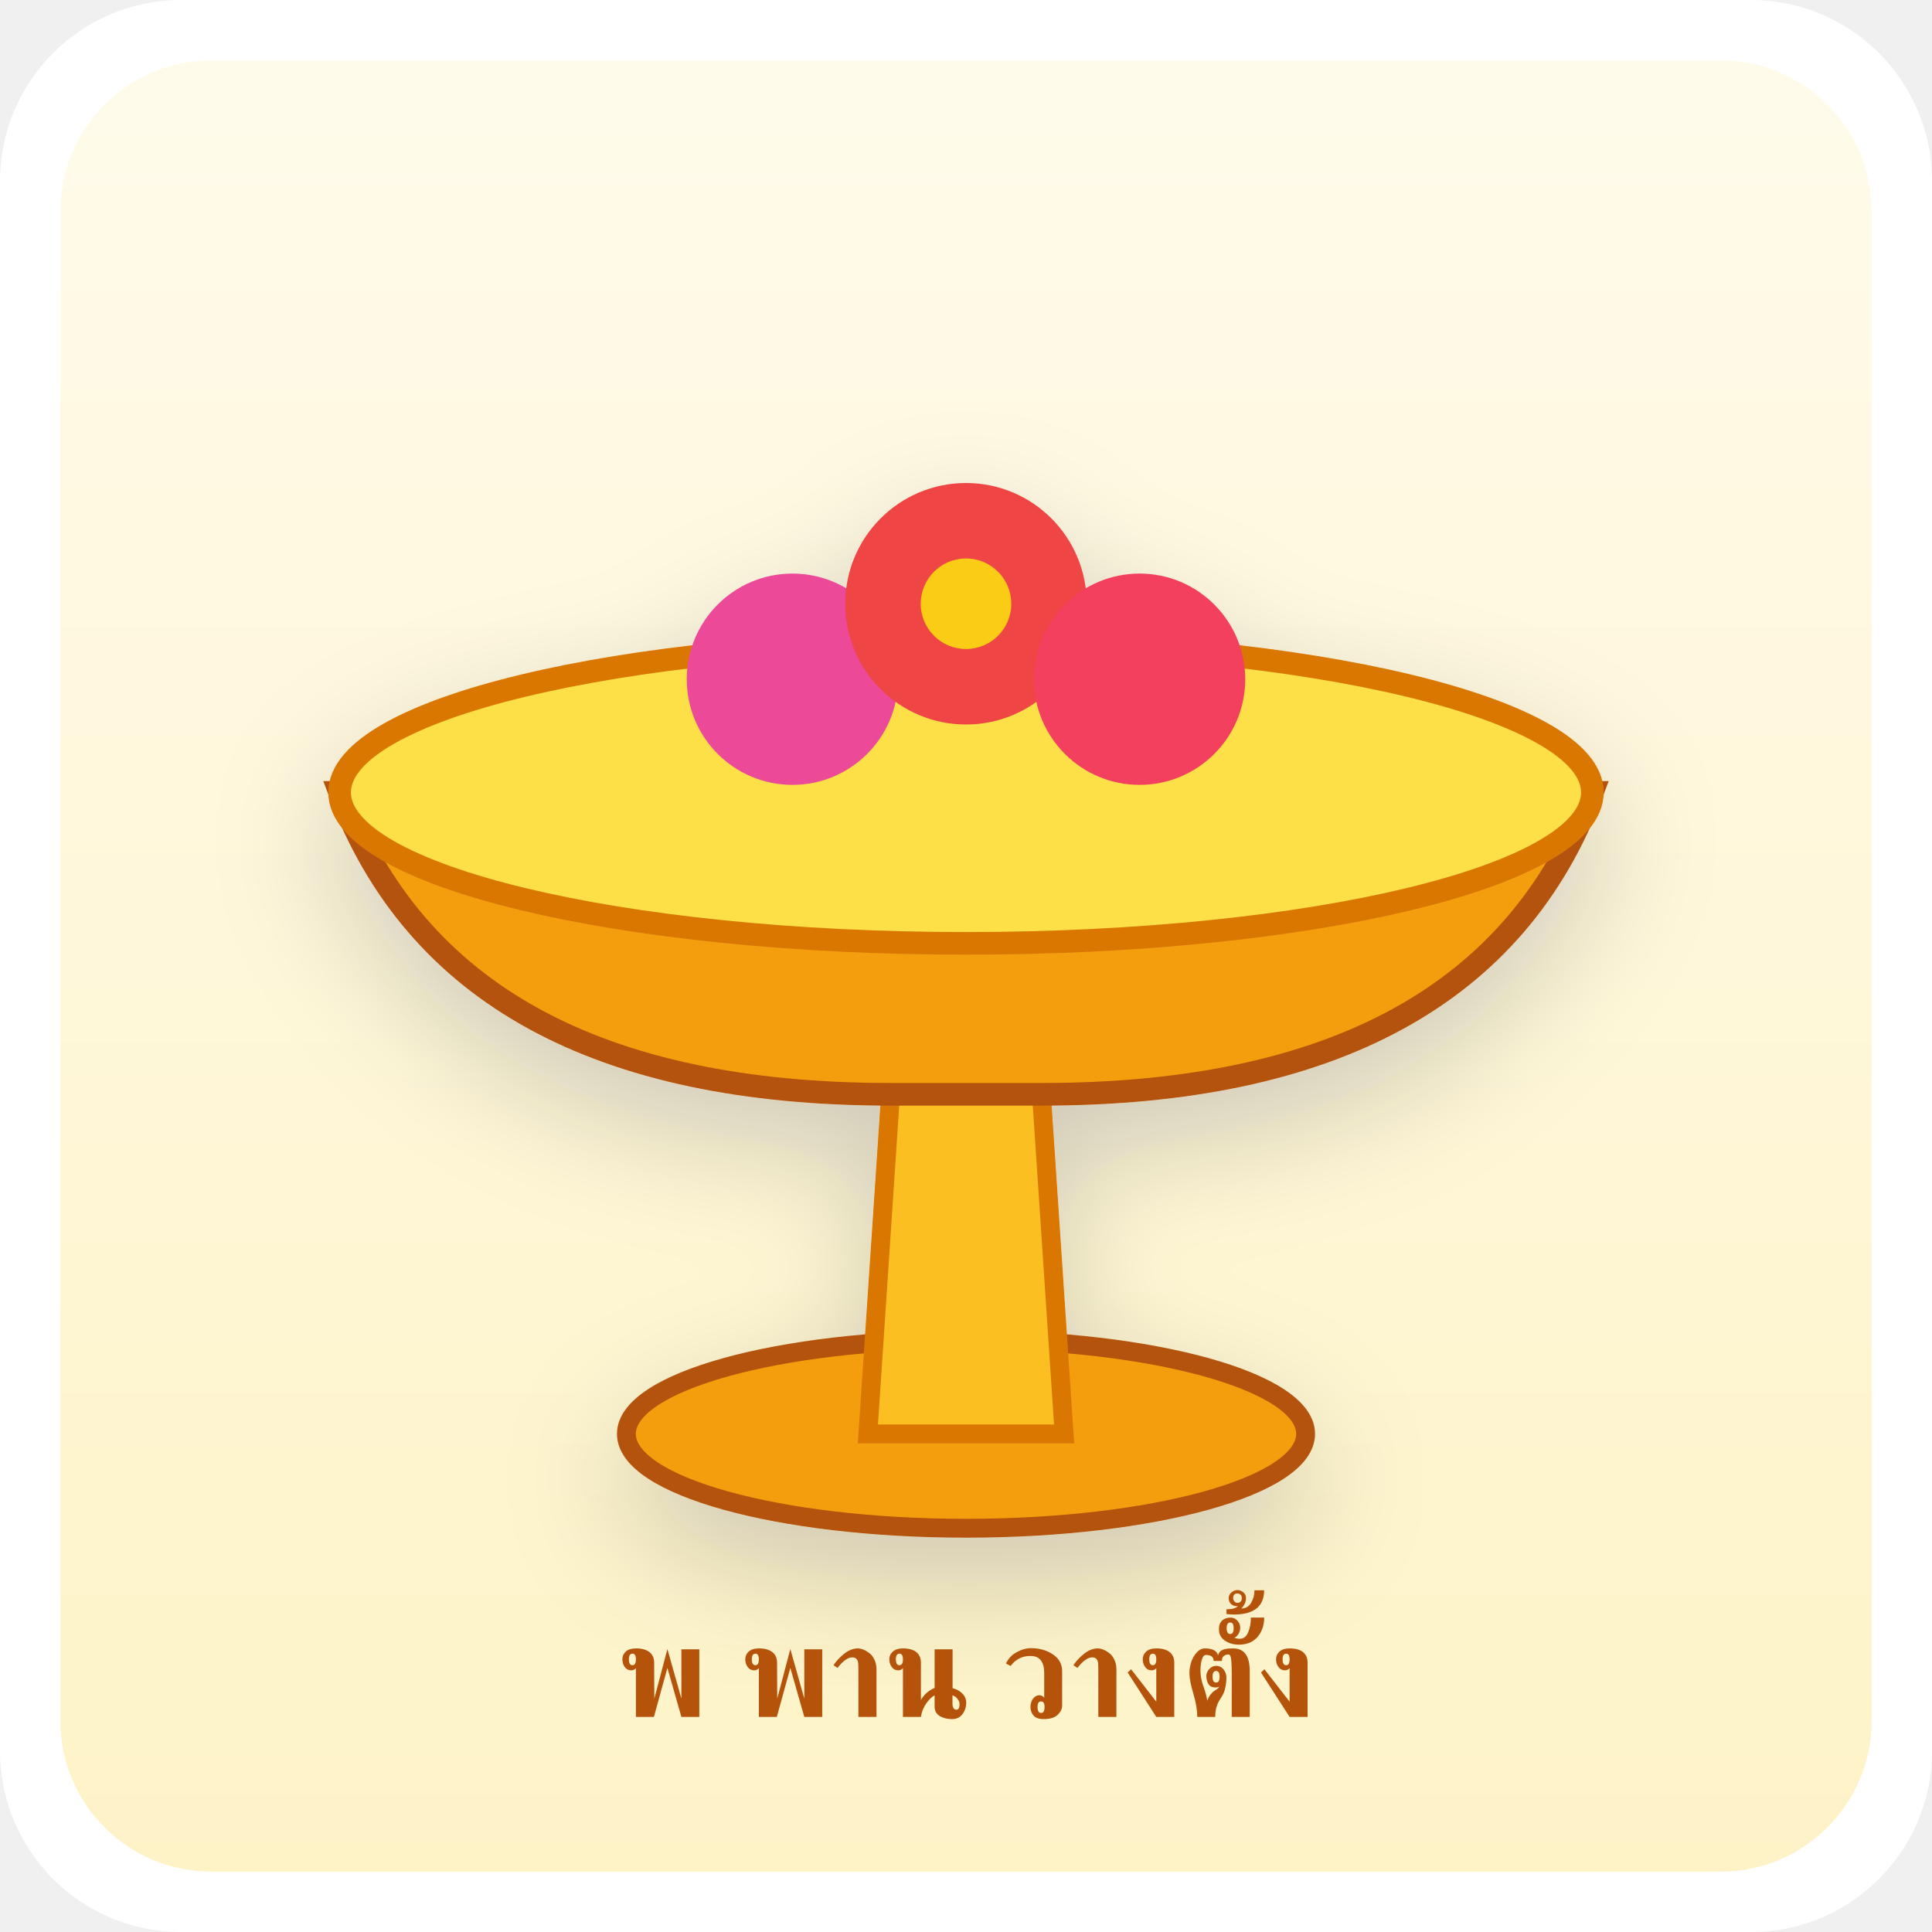
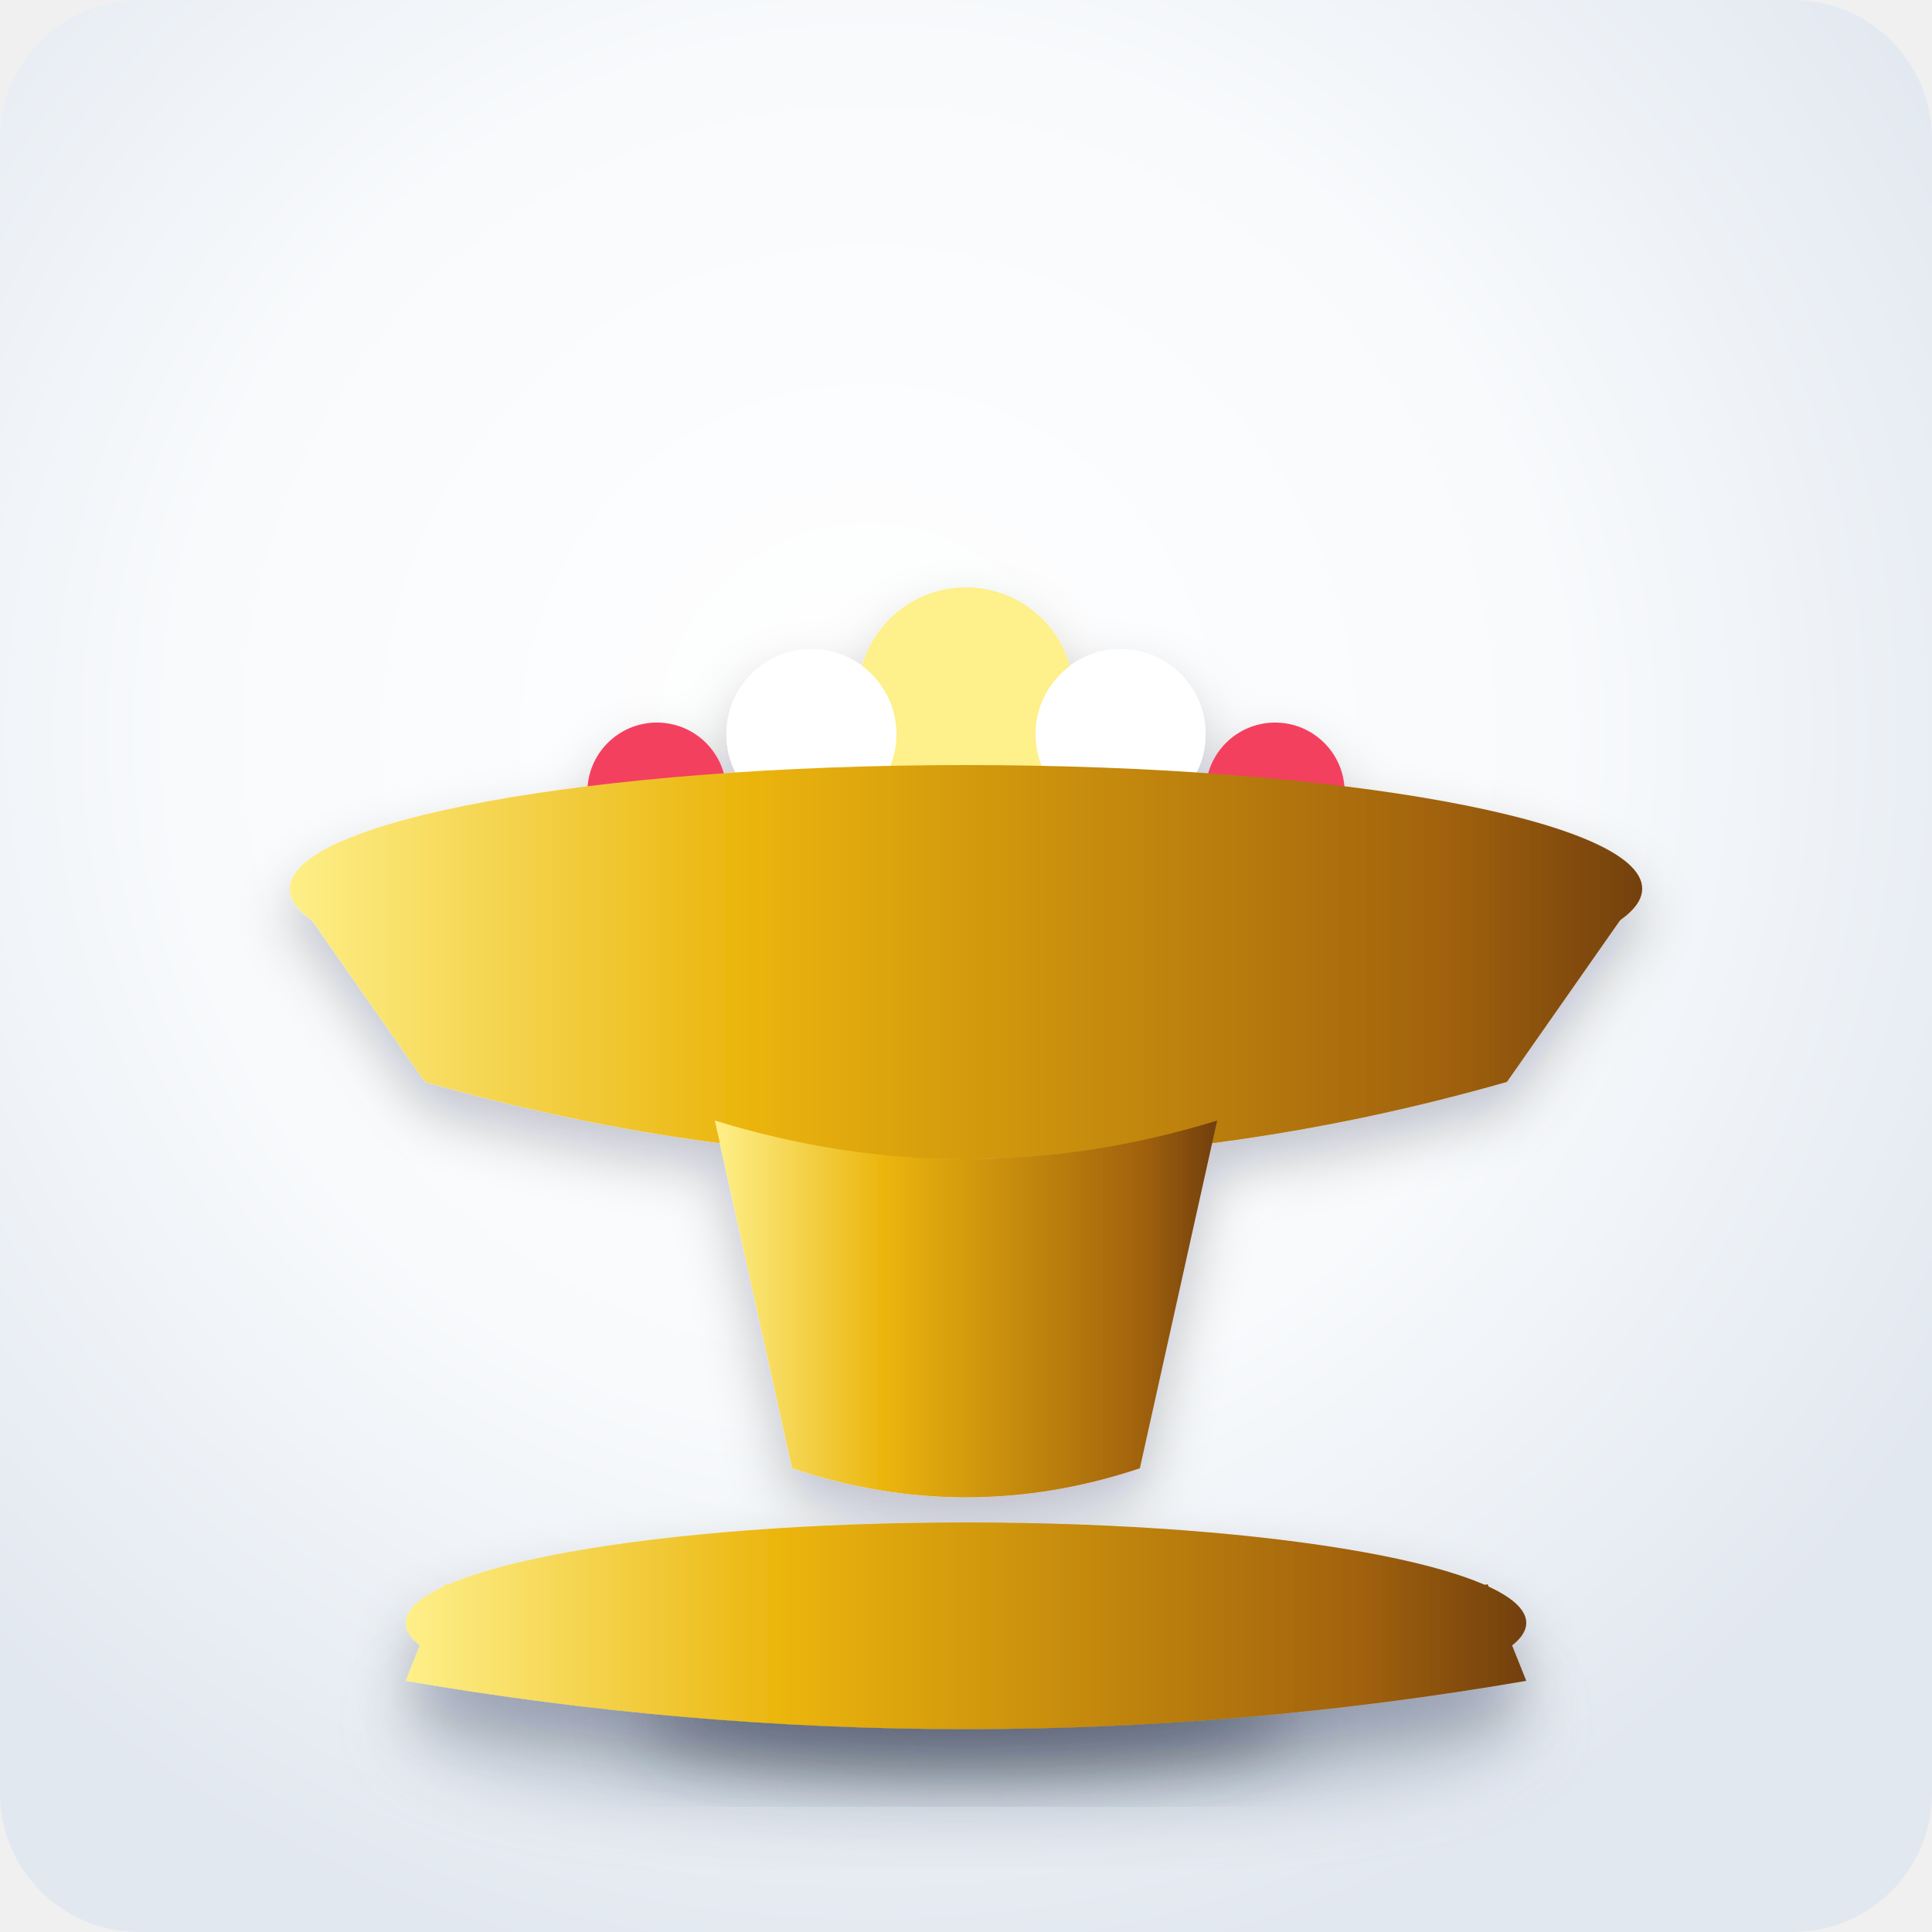
- <svg xmlns="http://www.w3.org/2000/svg" viewBox="0 0 512 512" width="100%" height="100%">
+ <svg xmlns="http://www.w3.org/2000/svg" viewBox="0 0 500 500" width="100%" height="100%">
  <defs>
-     <filter id="dropShadow" x="-15%" y="-15%" width="130%" height="130%">
-       <feDropShadow dx="0" dy="12" stdDeviation="16" flood-color="#0f172a" flood-opacity="0.18" />
+     <radialGradient id="bgGlow" cx="45%" cy="38%" r="65%">
+       <stop offset="0%" stop-color="#ffffff" />
+       <stop offset="55%" stop-color="#f8fafc" />
+       <stop offset="100%" stop-color="#e2e8f0" />
+     </radialGradient>
+     <filter id="groundShadow" x="-30%" y="-30%" width="160%" height="160%">
+       <feGaussianBlur stdDeviation="9" />
+     </filter>
+     <filter id="clayShadow" x="-25%" y="-25%" width="150%" height="150%">
+       <feDropShadow dx="0" dy="7" stdDeviation="7" flood-color="#0f172a" flood-opacity="0.22" />
    </filter>
    <filter id="softGlow" x="-20%" y="-20%" width="140%" height="140%">
-       <feGaussianBlur stdDeviation="8" result="blur" />
+       <feGaussianBlur stdDeviation="3" result="blur" />
      <feComposite in="SourceGraphic" in2="blur" operator="over" />
    </filter>
-     <linearGradient id="bgWarm" x1="0" y1="0" x2="0" y2="1">
-       <stop offset="0%" stop-color="#fffbeb" />
-       <stop offset="100%" stop-color="#fef3c7" />
-     </linearGradient>
-     <linearGradient id="bgSky" x1="0" y1="0" x2="0" y2="1">
-       <stop offset="0%" stop-color="#f0f9ff" />
-       <stop offset="100%" stop-color="#e0f2fe" />
-     </linearGradient>
-     <linearGradient id="bgRose" x1="0" y1="0" x2="0" y2="1">
-       <stop offset="0%" stop-color="#fff1f2" />
-       <stop offset="100%" stop-color="#ffe4e6" />
-     </linearGradient>
-     <linearGradient id="bgEmerald" x1="0" y1="0" x2="0" y2="1">
-       <stop offset="0%" stop-color="#ecfdf5" />
-       <stop offset="100%" stop-color="#d1fae5" />
-     </linearGradient>
-     <linearGradient id="bgPurple" x1="0" y1="0" x2="0" y2="1">
-       <stop offset="0%" stop-color="#faf5ff" />
-       <stop offset="100%" stop-color="#f3e8ff" />
+     <linearGradient id="goldPhan" x1="0%" y1="0%" x2="100%" y2="0%">
+       <stop offset="0%" stop-color="#fef08a" />
+       <stop offset="35%" stop-color="#eab308" />
+       <stop offset="85%" stop-color="#a16207" />
+       <stop offset="100%" stop-color="#713f12" />
    </linearGradient>
  </defs>
-   <rect width="512" height="512" rx="48" fill="#ffffff" />
-   <rect x="16" y="16" width="480" height="480" rx="40" fill="url(#bgWarm)" />
-   <g filter="url(#dropShadow)">
-     <ellipse cx="256" cy="380" rx="90" ry="25" fill="#f59e0b" stroke="#b45309" stroke-width="5" />
-     <path d="M 230 380 L 236 290 L 276 290 L 282 380 Z" fill="#fbbf24" stroke="#d97706" stroke-width="5" />
-     <path d="M 90 210 Q 120 290 236 290 L 276 290 Q 392 290 422 210 Z" fill="#f59e0b" stroke="#b45309" stroke-width="6" />
-     <ellipse cx="256" cy="210" rx="166" ry="40" fill="#fde047" stroke="#d97706" stroke-width="6" />
-     <circle cx="210" cy="180" r="28" fill="#ec4899" />
-     <circle cx="256" cy="160" r="32" fill="#ef4444" />
-     <circle cx="302" cy="180" r="28" fill="#f43f5e" />
-     <circle cx="256" cy="160" r="12" fill="#facc15" />
+   <rect width="500" height="500" rx="36" fill="url(#bgGlow)" />
+   <ellipse cx="250" cy="445" rx="145" ry="24" fill="#64748b" opacity="0.35" filter="url(#groundShadow)" />
+   <ellipse cx="250" cy="445" rx="85" ry="14" fill="#1e293b" opacity="0.45" filter="url(#groundShadow)" />
+   <g filter="url(#clayShadow)">
+     <circle cx="250" cy="180" r="28" fill="#fef08a" />
+     <circle cx="210" cy="190" r="22" fill="#ffffff" />
+     <circle cx="290" cy="190" r="22" fill="#ffffff" />
+     <circle cx="170" cy="205" r="18" fill="#f43f5e" />
+     <circle cx="330" cy="205" r="18" fill="#f43f5e" />
+     <ellipse cx="250" cy="230" rx="175" ry="32" fill="url(#goldPhan)" />
+     <path d="M 75 230 Q 250 280 425 230 L 390 280 Q 250 320 110 280 Z" fill="url(#goldPhan)" />
+     <path d="M 185 290 Q 250 310 315 290 L 295 380 Q 250 395 205 380 Z" fill="url(#goldPhan)" />
+     <ellipse cx="250" cy="420" rx="145" ry="26" fill="url(#goldPhan)" />
+     <path d="M 115 410 Q 250 435 385 410 L 395 435 Q 250 460 105 435 Z" fill="url(#goldPhan)" />
  </g>
-   <text x="256" y="455" font-family="'Sarabun', sans-serif" font-size="34" font-weight="bold" fill="#b45309" text-anchor="middle">พ พาน วางตั้ง</text>
</svg>
